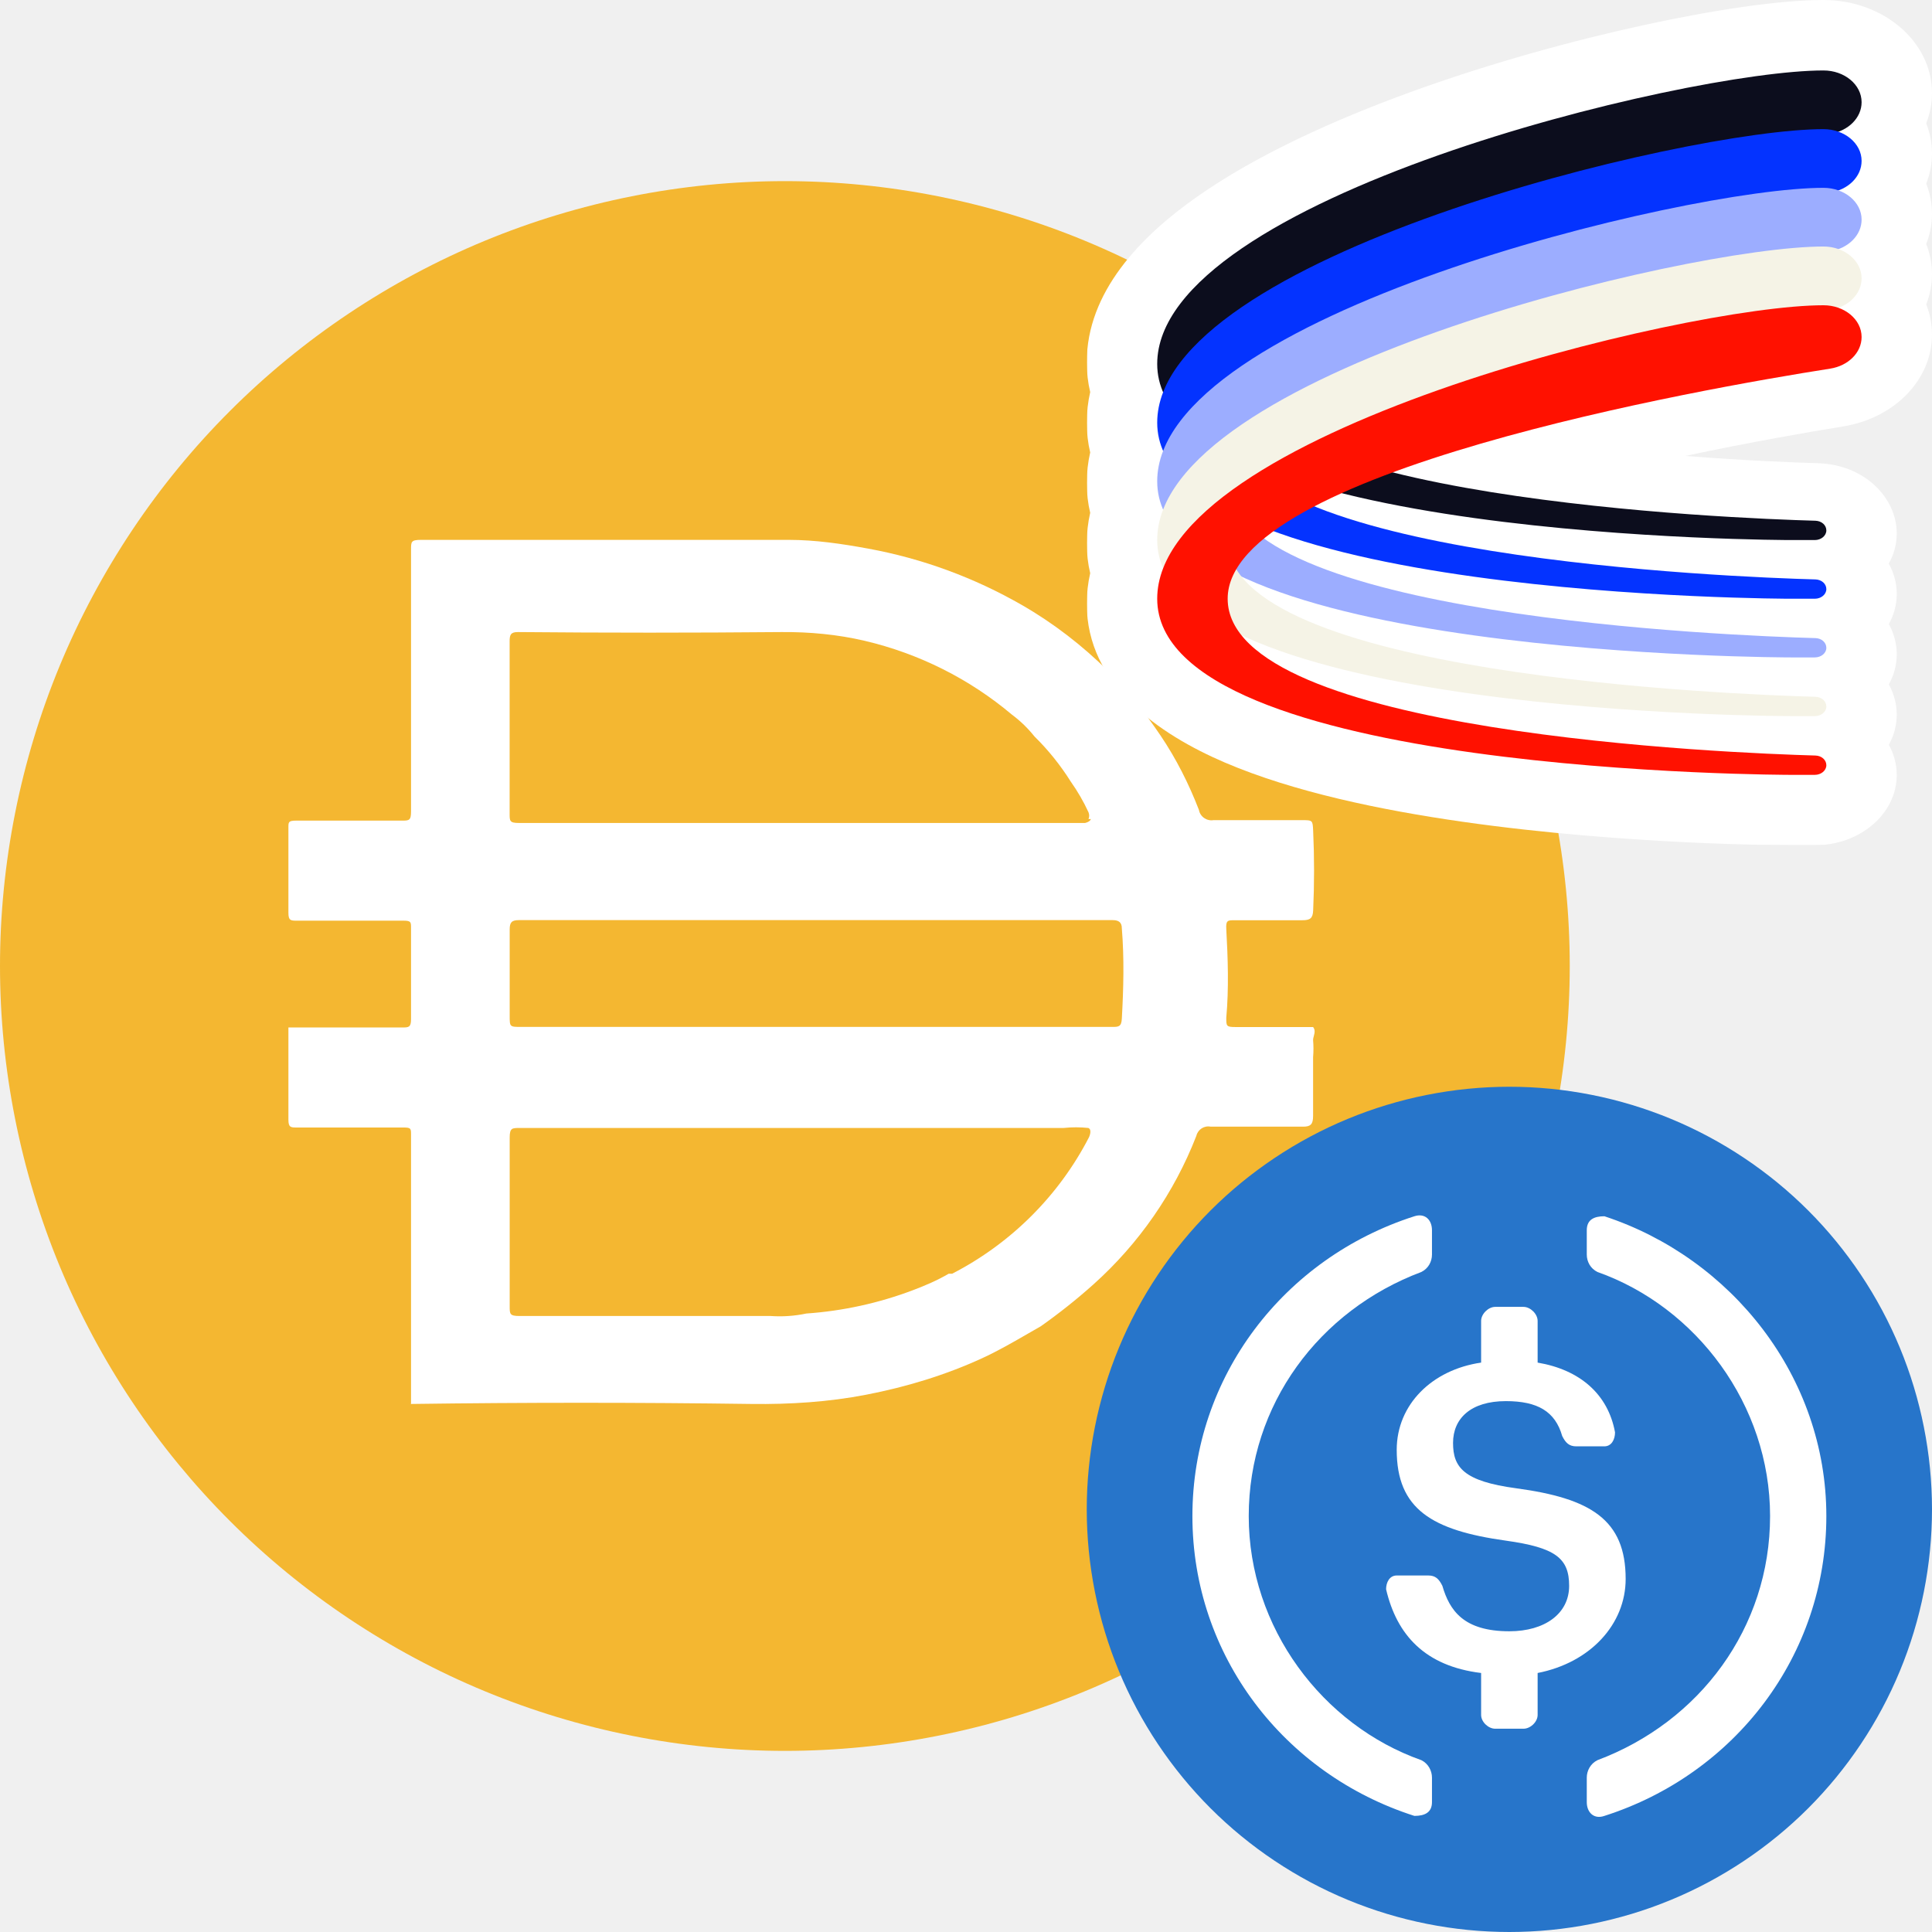
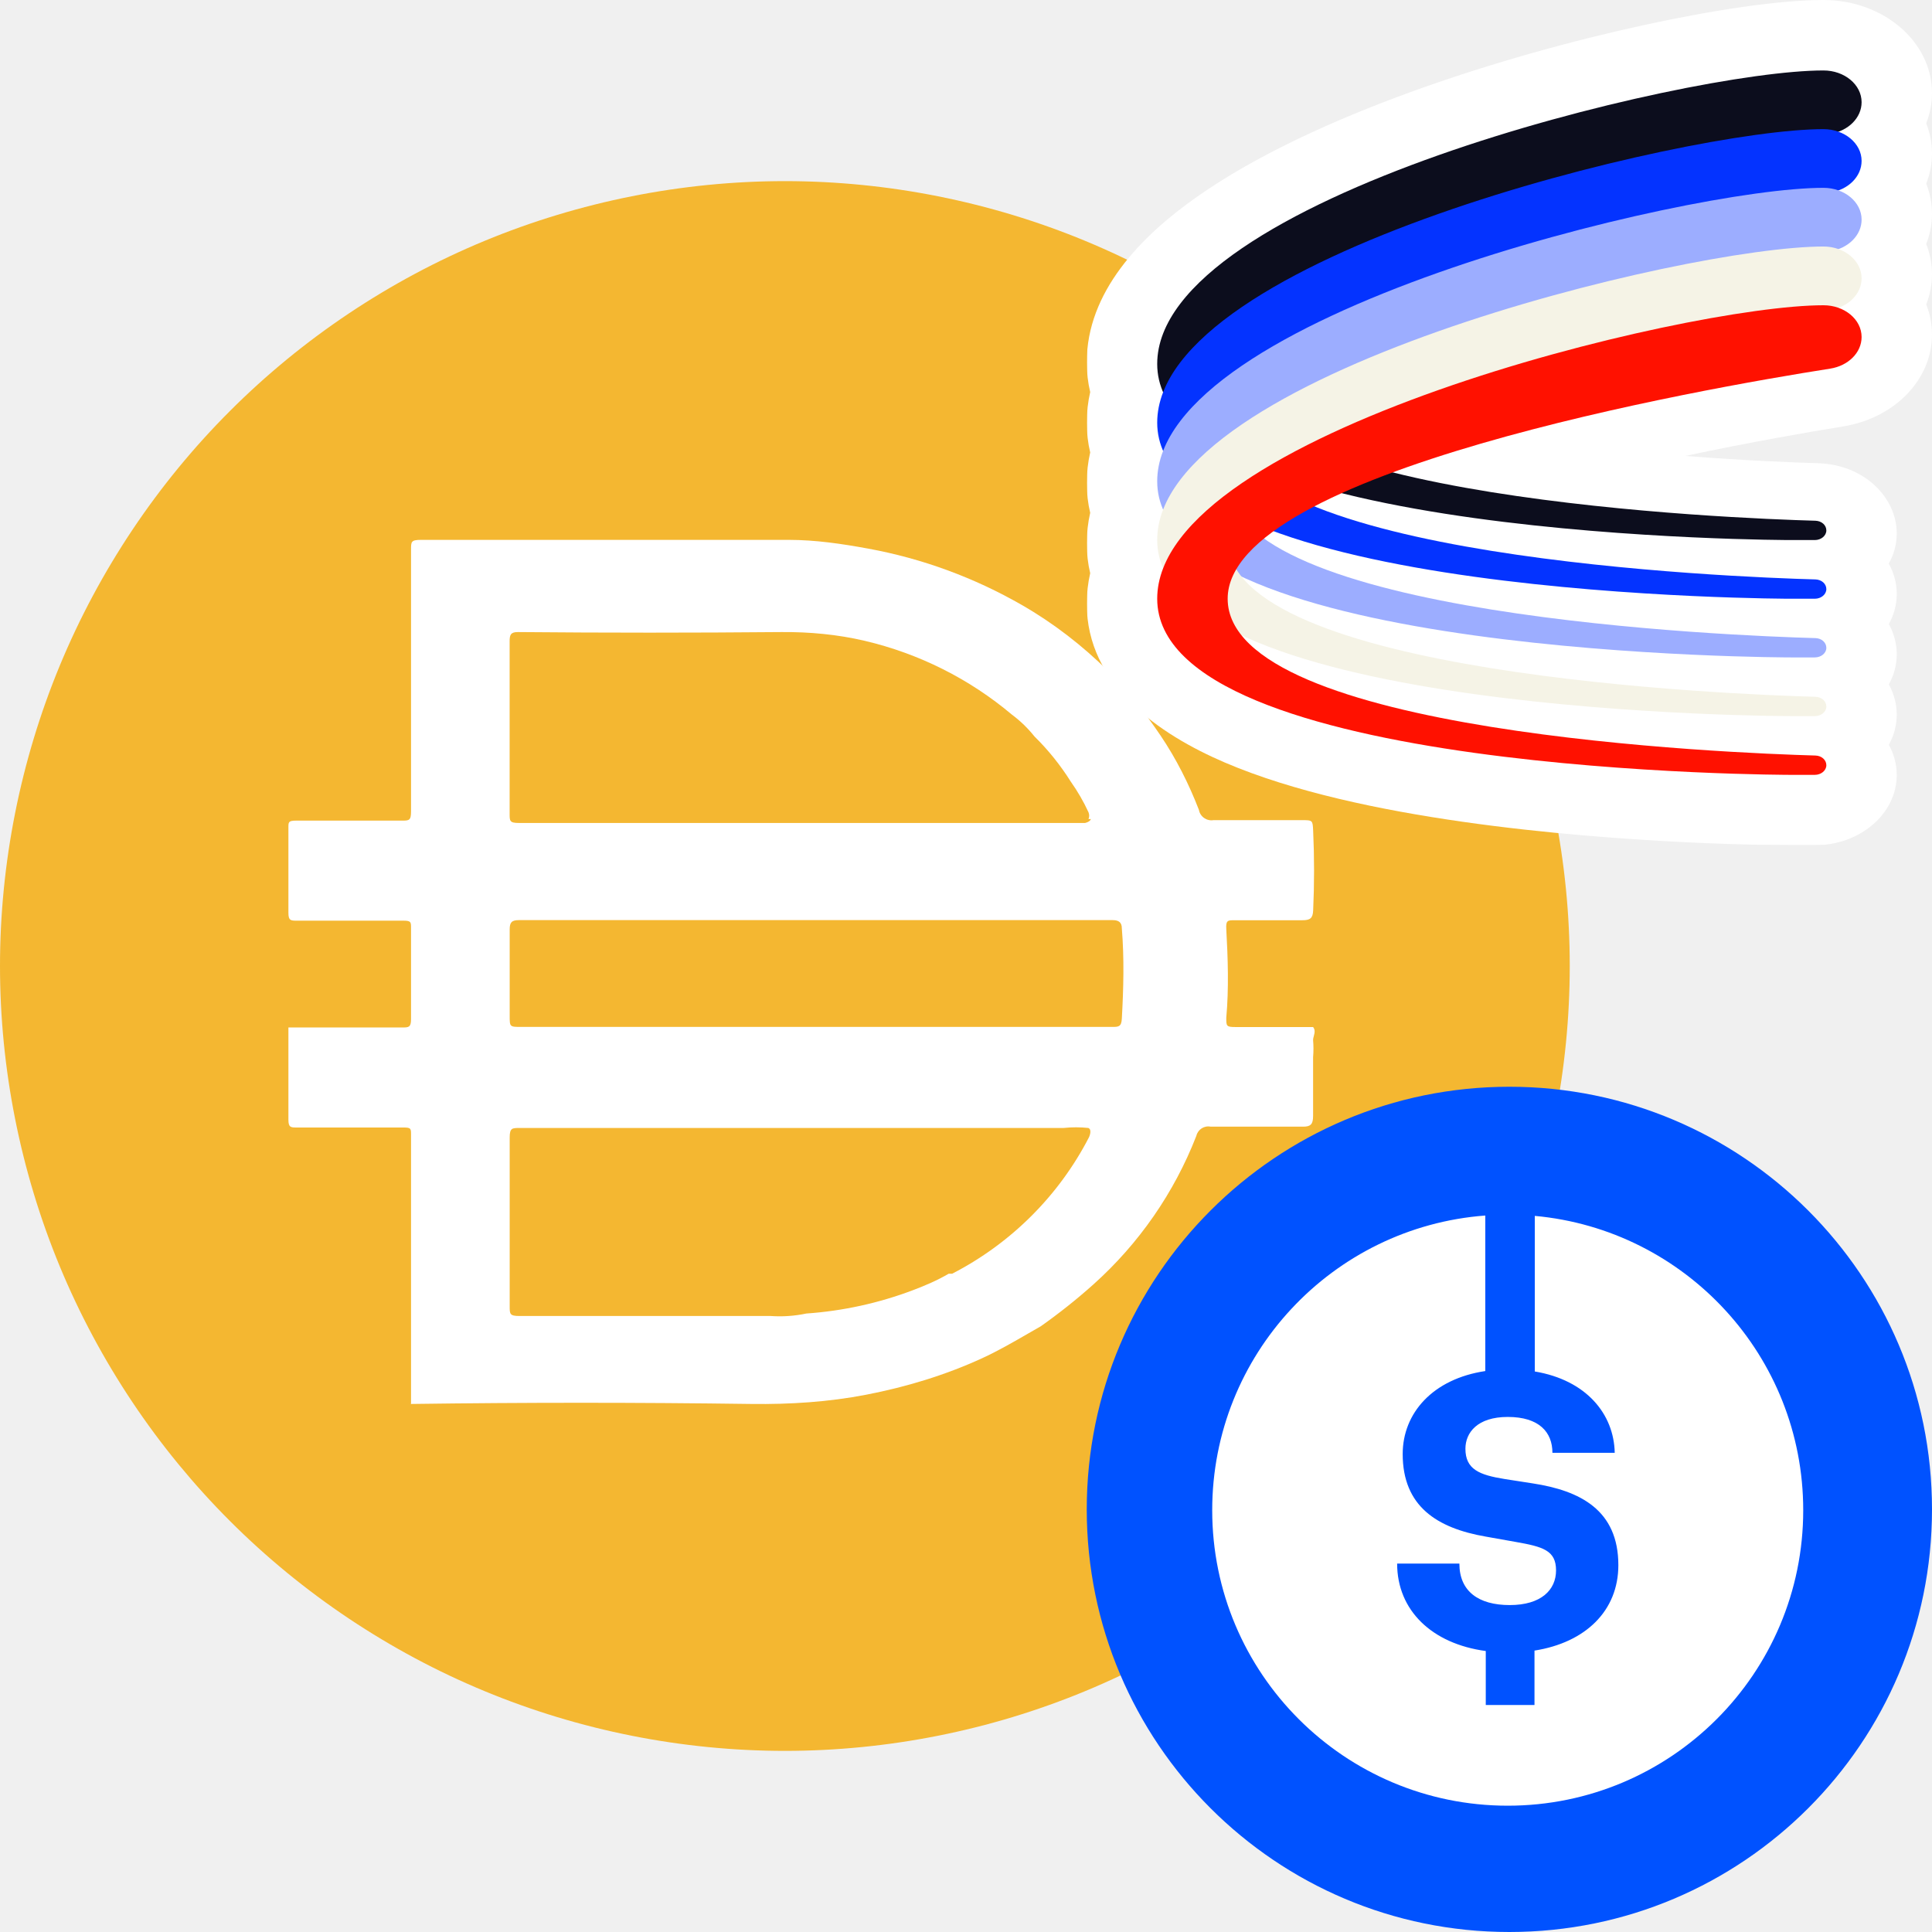
<svg xmlns="http://www.w3.org/2000/svg" width="32" height="32" viewBox="0 0 32 32" fill="none">
  <path fill-rule="evenodd" clip-rule="evenodd" d="M26 16C26 14.299 25.662 12.597 25.01 11.025C24.359 9.453 23.396 8.011 22.192 6.808C20.989 5.604 19.547 4.641 17.975 3.99C16.403 3.339 14.701 3 13 3C11.299 3 9.597 3.339 8.025 3.99C6.453 4.641 5.011 5.604 3.808 6.808C2.604 8.011 1.641 9.453 0.99 11.025C0.339 12.597 0 14.299 0 16C0 17.701 0.339 19.403 0.99 20.975C1.641 22.547 2.604 23.989 3.808 25.192C5.011 26.396 6.453 27.359 8.025 28.01C9.597 28.662 11.299 29 13 29C14.701 29 16.403 28.662 17.975 28.01C19.547 27.359 20.989 26.396 22.192 25.192C23.396 23.989 24.359 22.547 25.01 20.975C25.662 19.403 26 17.701 26 16Z" fill="#F4B731" />
  <path fill-rule="evenodd" clip-rule="evenodd" d="M6.808 18.796V23.244L6.806 23.245V23.254C8.686 23.228 10.566 23.228 12.445 23.254C13.083 23.262 13.721 23.222 14.346 23.101C15.007 22.973 15.654 22.778 16.264 22.498C16.528 22.377 16.782 22.23 17.037 22.083C17.104 22.044 17.172 22.005 17.239 21.967C17.542 21.753 17.833 21.522 18.109 21.275C18.864 20.599 19.449 19.755 19.815 18.814C19.84 18.708 19.944 18.64 20.051 18.661H21.586C21.709 18.661 21.749 18.62 21.749 18.483V17.51C21.757 17.416 21.757 17.322 21.749 17.229C21.749 17.204 21.755 17.18 21.762 17.156C21.774 17.107 21.787 17.059 21.749 17.011H20.466C20.311 17.011 20.311 16.995 20.311 16.858C20.355 16.368 20.338 15.877 20.311 15.386C20.303 15.242 20.336 15.242 20.449 15.242H21.57C21.701 15.242 21.744 15.209 21.75 15.081C21.77 14.64 21.77 14.2 21.75 13.761C21.746 13.674 21.744 13.63 21.721 13.607C21.697 13.584 21.65 13.584 21.555 13.584H20.1C19.987 13.603 19.878 13.527 19.858 13.415C19.691 12.983 19.482 12.568 19.223 12.184C18.965 11.803 18.682 11.439 18.354 11.114C17.926 10.691 17.448 10.321 16.924 10.02C16.137 9.568 15.277 9.251 14.381 9.087C13.946 9.007 13.507 8.942 13.065 8.942H6.971C6.808 8.942 6.808 8.974 6.808 9.103V13.439C6.808 13.592 6.776 13.592 6.654 13.592H4.907C4.777 13.592 4.777 13.616 4.777 13.704V15.12C4.777 15.249 4.818 15.249 4.915 15.249H6.679C6.808 15.249 6.808 15.272 6.808 15.369V16.881C6.808 17.018 6.767 17.018 6.662 17.018H4.777V18.546C4.777 18.675 4.818 18.675 4.915 18.675H6.679C6.808 18.675 6.808 18.691 6.808 18.796ZM18.419 17.009H13.479H8.636C8.537 17.009 8.489 17.009 8.465 16.985C8.442 16.962 8.442 16.915 8.442 16.825V15.393C8.442 15.28 8.474 15.24 8.595 15.24H18.427C18.533 15.24 18.581 15.28 18.581 15.376C18.622 15.874 18.609 16.374 18.581 16.873C18.574 17.009 18.524 17.009 18.419 17.009ZM18.029 13.566C18.044 13.53 18.044 13.49 18.029 13.454C17.947 13.276 17.849 13.107 17.736 12.947C17.565 12.675 17.364 12.424 17.135 12.199C17.026 12.063 16.901 11.941 16.761 11.837C16.057 11.244 15.221 10.825 14.323 10.614C13.871 10.508 13.406 10.465 12.942 10.469C11.487 10.482 10.033 10.482 8.579 10.469C8.457 10.468 8.441 10.517 8.441 10.622V13.478C8.441 13.598 8.441 13.631 8.595 13.631H17.971L17.971 13.631C17.975 13.63 18.052 13.615 18.069 13.566H18.029ZM17.614 18.683C17.752 18.668 17.892 18.668 18.029 18.683V18.684C18.093 18.715 18.04 18.83 18.037 18.837L18.037 18.837C17.537 19.805 16.745 20.595 15.77 21.097H15.713C15.525 21.207 15.324 21.293 15.12 21.37C14.554 21.584 13.96 21.714 13.356 21.756C13.162 21.797 12.963 21.811 12.764 21.797H8.604C8.442 21.797 8.442 21.764 8.442 21.636V18.843C8.442 18.683 8.482 18.683 8.604 18.683H17.614Z" fill="white" />
-   <path fill-rule="evenodd" clip-rule="evenodd" d="M32 25C32 24.084 31.818 23.168 31.467 22.321C31.117 21.475 30.598 20.698 29.95 20.05C29.302 19.402 28.525 18.883 27.679 18.533C26.832 18.182 25.916 18 25 18C24.084 18 23.168 18.182 22.321 18.533C21.475 18.883 20.698 19.402 20.05 20.05C19.402 20.698 18.883 21.475 18.533 22.321C18.182 23.168 18 24.084 18 25C18 25.916 18.182 26.832 18.533 27.679C18.883 28.525 19.402 29.302 20.05 29.95C20.698 30.598 21.475 31.117 22.321 31.467C23.168 31.818 24.084 32 25 32C25.916 32 26.832 31.818 27.679 31.467C28.525 31.117 29.302 30.598 29.95 29.95C30.598 29.302 31.117 28.525 31.467 27.679C31.818 26.832 32 25.916 32 25Z" fill="#2775CA" />
-   <path fill-rule="evenodd" clip-rule="evenodd" d="M23.718 29.849C23.718 30.02 23.599 30.077 23.427 30.077C21.266 29.386 19.75 27.421 19.75 25.111C19.75 22.801 21.266 20.836 23.427 20.145C23.6 20.089 23.718 20.202 23.718 20.377C23.718 20.511 23.718 20.645 23.718 20.779C23.718 20.897 23.657 21.011 23.542 21.068C21.849 21.703 20.683 23.265 20.683 25.111C20.683 26.962 21.907 28.576 23.542 29.154C23.657 29.211 23.718 29.329 23.718 29.443C23.718 29.578 23.718 29.714 23.718 29.849Z" fill="white" />
-   <path fill-rule="evenodd" clip-rule="evenodd" d="M25.468 28.405C25.468 28.52 25.349 28.633 25.234 28.633C25.078 28.633 24.922 28.633 24.765 28.633C24.651 28.633 24.532 28.52 24.532 28.405C24.532 28.174 24.532 27.942 24.532 27.71C23.599 27.596 23.134 27.076 22.958 26.323C22.958 26.209 23.015 26.095 23.134 26.095C23.308 26.095 23.482 26.095 23.657 26.095C23.776 26.095 23.833 26.152 23.89 26.266C24.009 26.673 24.24 27.019 25 27.019C25.583 27.019 25.99 26.73 25.99 26.266C25.99 25.806 25.759 25.632 24.942 25.518C23.717 25.347 23.134 24.997 23.134 24.013C23.134 23.265 23.718 22.687 24.532 22.569C24.532 22.338 24.532 22.108 24.532 21.878C24.532 21.764 24.651 21.646 24.765 21.646C24.922 21.646 25.078 21.646 25.234 21.646C25.349 21.646 25.468 21.764 25.468 21.878C25.468 22.108 25.468 22.338 25.468 22.569C26.166 22.687 26.634 23.09 26.75 23.724C26.75 23.842 26.692 23.956 26.573 23.956C26.418 23.956 26.264 23.956 26.109 23.956C25.99 23.956 25.932 23.899 25.875 23.785C25.759 23.378 25.468 23.207 24.942 23.207C24.359 23.207 24.067 23.496 24.067 23.899C24.067 24.302 24.24 24.534 25.115 24.651C26.344 24.817 26.926 25.168 26.926 26.152C26.926 26.901 26.343 27.539 25.468 27.71V28.405Z" fill="white" />
-   <path fill-rule="evenodd" clip-rule="evenodd" d="M26.574 30.077C26.401 30.138 26.282 30.02 26.282 29.849C26.282 29.714 26.282 29.578 26.282 29.443C26.282 29.329 26.343 29.211 26.459 29.154C28.151 28.519 29.318 26.962 29.318 25.111C29.318 23.264 28.093 21.646 26.459 21.068C26.343 21.011 26.282 20.897 26.282 20.779C26.282 20.645 26.282 20.511 26.282 20.377C26.282 20.202 26.401 20.145 26.574 20.145C28.677 20.836 30.25 22.801 30.25 25.111C30.25 27.421 28.735 29.386 26.574 30.077Z" fill="white" />
-   <g clip-path="url(#clip0_532_216533)">
-     <mask id="mask0_532_216533" style="mask-type:luminance" maskUnits="userSpaceOnUse" x="18" y="0" width="14" height="14">
+   <g clip-path="url(#clip0_543_216827)">
+     <mask id="mask0_543_216827" style="mask-type:luminance" maskUnits="userSpaceOnUse" x="18" y="0" width="14" height="14">
      <path d="M32 0H18V14H32V0Z" fill="white" />
    </mask>
-     <g mask="url(#mask0_532_216533)">
+     <g mask="url(#mask0_543_216827)">
      <path fill-rule="evenodd" clip-rule="evenodd" d="M30.202 8.69395e-10C29.481 -1.37073e-05 28.391 0.162 27.226 0.416C26.035 0.675 24.67 1.051 23.372 1.522C22.086 1.989 20.808 2.57 19.831 3.256C18.888 3.917 18 4.838 18 6C18 6.173 18.02 6.338 18.057 6.494C18.02 6.657 18 6.826 18 7C18 7.173 18.02 7.338 18.057 7.494C18.02 7.657 18 7.826 18 8C18 8.173 18.02 8.338 18.057 8.494C18.02 8.657 18 8.826 18 9C18 9.173 18.02 9.338 18.057 9.494C18.02 9.657 18 9.826 18 10C18 11.34 19.19 12.159 20.285 12.629C21.426 13.118 22.875 13.418 24.225 13.611C25.594 13.807 26.952 13.903 27.961 13.952C28.467 13.976 28.89 13.988 29.187 13.994C29.333 13.997 29.574 13.999 29.661 14L29.667 14H30.059C30.808 14 31.416 13.479 31.416 12.836C31.416 12.662 31.37 12.491 31.285 12.336C31.369 12.185 31.416 12.015 31.416 11.836C31.416 11.662 31.37 11.491 31.285 11.336C31.369 11.185 31.416 11.015 31.416 10.836C31.416 10.662 31.37 10.491 31.285 10.336C31.369 10.185 31.416 10.015 31.416 9.836C31.416 9.661 31.37 9.49 31.284 9.335C31.369 9.184 31.416 9.015 31.416 8.836C31.416 8.243 30.881 7.694 30.108 7.672C29.759 7.662 28.933 7.632 27.911 7.552C29.009 7.319 29.967 7.154 30.527 7.063C31.382 6.925 32 6.287 32 5.541C32 5.367 31.966 5.199 31.904 5.042C31.966 4.884 32 4.716 32 4.541C32 4.367 31.966 4.199 31.904 4.042C31.966 3.884 32 3.716 32 3.541C32 3.367 31.966 3.199 31.904 3.042C31.966 2.884 32 2.716 32 2.541C32 2.367 31.966 2.199 31.904 2.042C31.966 1.884 32 1.716 32 1.541C32 0.69 31.195 1.69891e-05 30.202 8.69395e-10Z" fill="white" />
      <path d="M30.202 1.167C30.551 1.167 30.834 1.402 30.834 1.693C30.834 1.95 30.615 2.17 30.312 2.217C28.192 2.55 20.334 3.925 20.334 6.028C20.334 8.264 28.723 8.587 30.069 8.625C30.173 8.628 30.25 8.699 30.25 8.785C30.25 8.873 30.164 8.945 30.059 8.945H29.958H29.667C29.667 8.945 19.167 8.945 19.167 6.028C19.167 3.288 27.917 1.167 30.202 1.167Z" fill="#0C0D1D" />
      <path d="M30.202 2.139C30.551 2.139 30.834 2.375 30.834 2.665C30.834 2.923 30.615 3.142 30.312 3.19C28.192 3.522 20.334 4.897 20.334 7C20.334 9.236 28.723 9.56 30.069 9.597C30.173 9.6 30.25 9.671 30.25 9.757C30.25 9.845 30.164 9.917 30.059 9.917H29.958H29.667C29.667 9.917 19.167 9.917 19.167 7C19.167 4.26 27.917 2.139 30.202 2.139Z" fill="#0433FF" />
      <path d="M30.202 3.111C30.551 3.111 30.834 3.347 30.834 3.637C30.834 3.895 30.615 4.114 30.312 4.162C28.192 4.494 20.334 5.87 20.334 7.972C20.334 10.208 28.723 10.532 30.069 10.569C30.173 10.572 30.25 10.643 30.25 10.73C30.25 10.818 30.164 10.889 30.059 10.889H29.958H29.667C29.667 10.889 19.167 10.889 19.167 7.972C19.167 5.232 27.917 3.111 30.202 3.111Z" fill="#9CADFF" />
      <path d="M30.202 4.083C30.551 4.083 30.834 4.319 30.834 4.61C30.834 4.867 30.615 5.086 30.312 5.134C28.192 5.467 20.334 6.842 20.334 8.944C20.334 11.18 28.723 11.504 30.069 11.541C30.173 11.544 30.25 11.615 30.25 11.702C30.25 11.79 30.164 11.861 30.059 11.861H29.958H29.667C29.667 11.861 19.167 11.861 19.167 8.944C19.167 6.204 27.917 4.083 30.202 4.083Z" fill="#F5F3E6" />
      <path d="M30.202 5.056C30.551 5.056 30.834 5.291 30.834 5.582C30.834 5.839 30.615 6.059 30.312 6.106C28.192 6.439 20.334 7.814 20.334 9.917C20.334 12.152 28.723 12.476 30.069 12.514C30.173 12.517 30.25 12.588 30.25 12.674C30.25 12.762 30.164 12.834 30.059 12.834H29.958H29.667C29.667 12.834 19.167 12.834 19.167 9.917C19.167 7.177 27.917 5.056 30.202 5.056Z" fill="#FF1100" />
    </g>
  </g>
+   <g clip-path="url(#clip1_543_216827)">
+     <path d="M32 25C32 21.134 28.866 18 25 18C21.134 18 18 21.134 18 25C18 28.866 21.134 32 25 32C28.866 32 32 28.866 32 25Z" fill="#0052FF" />
+     <path fill-rule="evenodd" clip-rule="evenodd" d="M24.601 20.133V22.709C23.733 22.839 23.233 23.404 23.233 24.083C23.233 24.95 23.802 25.311 24.609 25.451L25.098 25.538C25.555 25.618 25.773 25.678 25.773 26.011C25.773 26.332 25.528 26.585 25.006 26.585C24.49 26.585 24.172 26.358 24.172 25.898H23.141C23.141 26.672 23.716 27.226 24.609 27.346V28.24H25.416V27.339C26.262 27.206 26.805 26.679 26.805 25.924C26.805 25.01 26.17 24.69 25.389 24.57L24.92 24.497C24.503 24.43 24.272 24.337 24.272 23.996C24.272 23.729 24.47 23.469 24.973 23.469C25.495 23.469 25.713 23.723 25.713 24.063H26.745C26.732 23.417 26.271 22.858 25.421 22.716V20.139C27.914 20.366 29.867 22.461 29.867 25.014C29.867 27.717 27.676 29.908 24.973 29.908C22.27 29.908 20.078 27.717 20.078 25.014C20.078 22.435 22.071 20.323 24.601 20.133Z" fill="white" />
+   </g>
  <defs>
-     <clipPath id="clip0_532_216533">
+     <clipPath id="clip0_543_216827">
      <rect width="14" height="14" fill="white" transform="translate(18)" />
+     </clipPath>
+     <clipPath id="clip1_543_216827">
+       <rect width="14" height="14" fill="white" transform="translate(18 18)" />
    </clipPath>
  </defs>
</svg>
